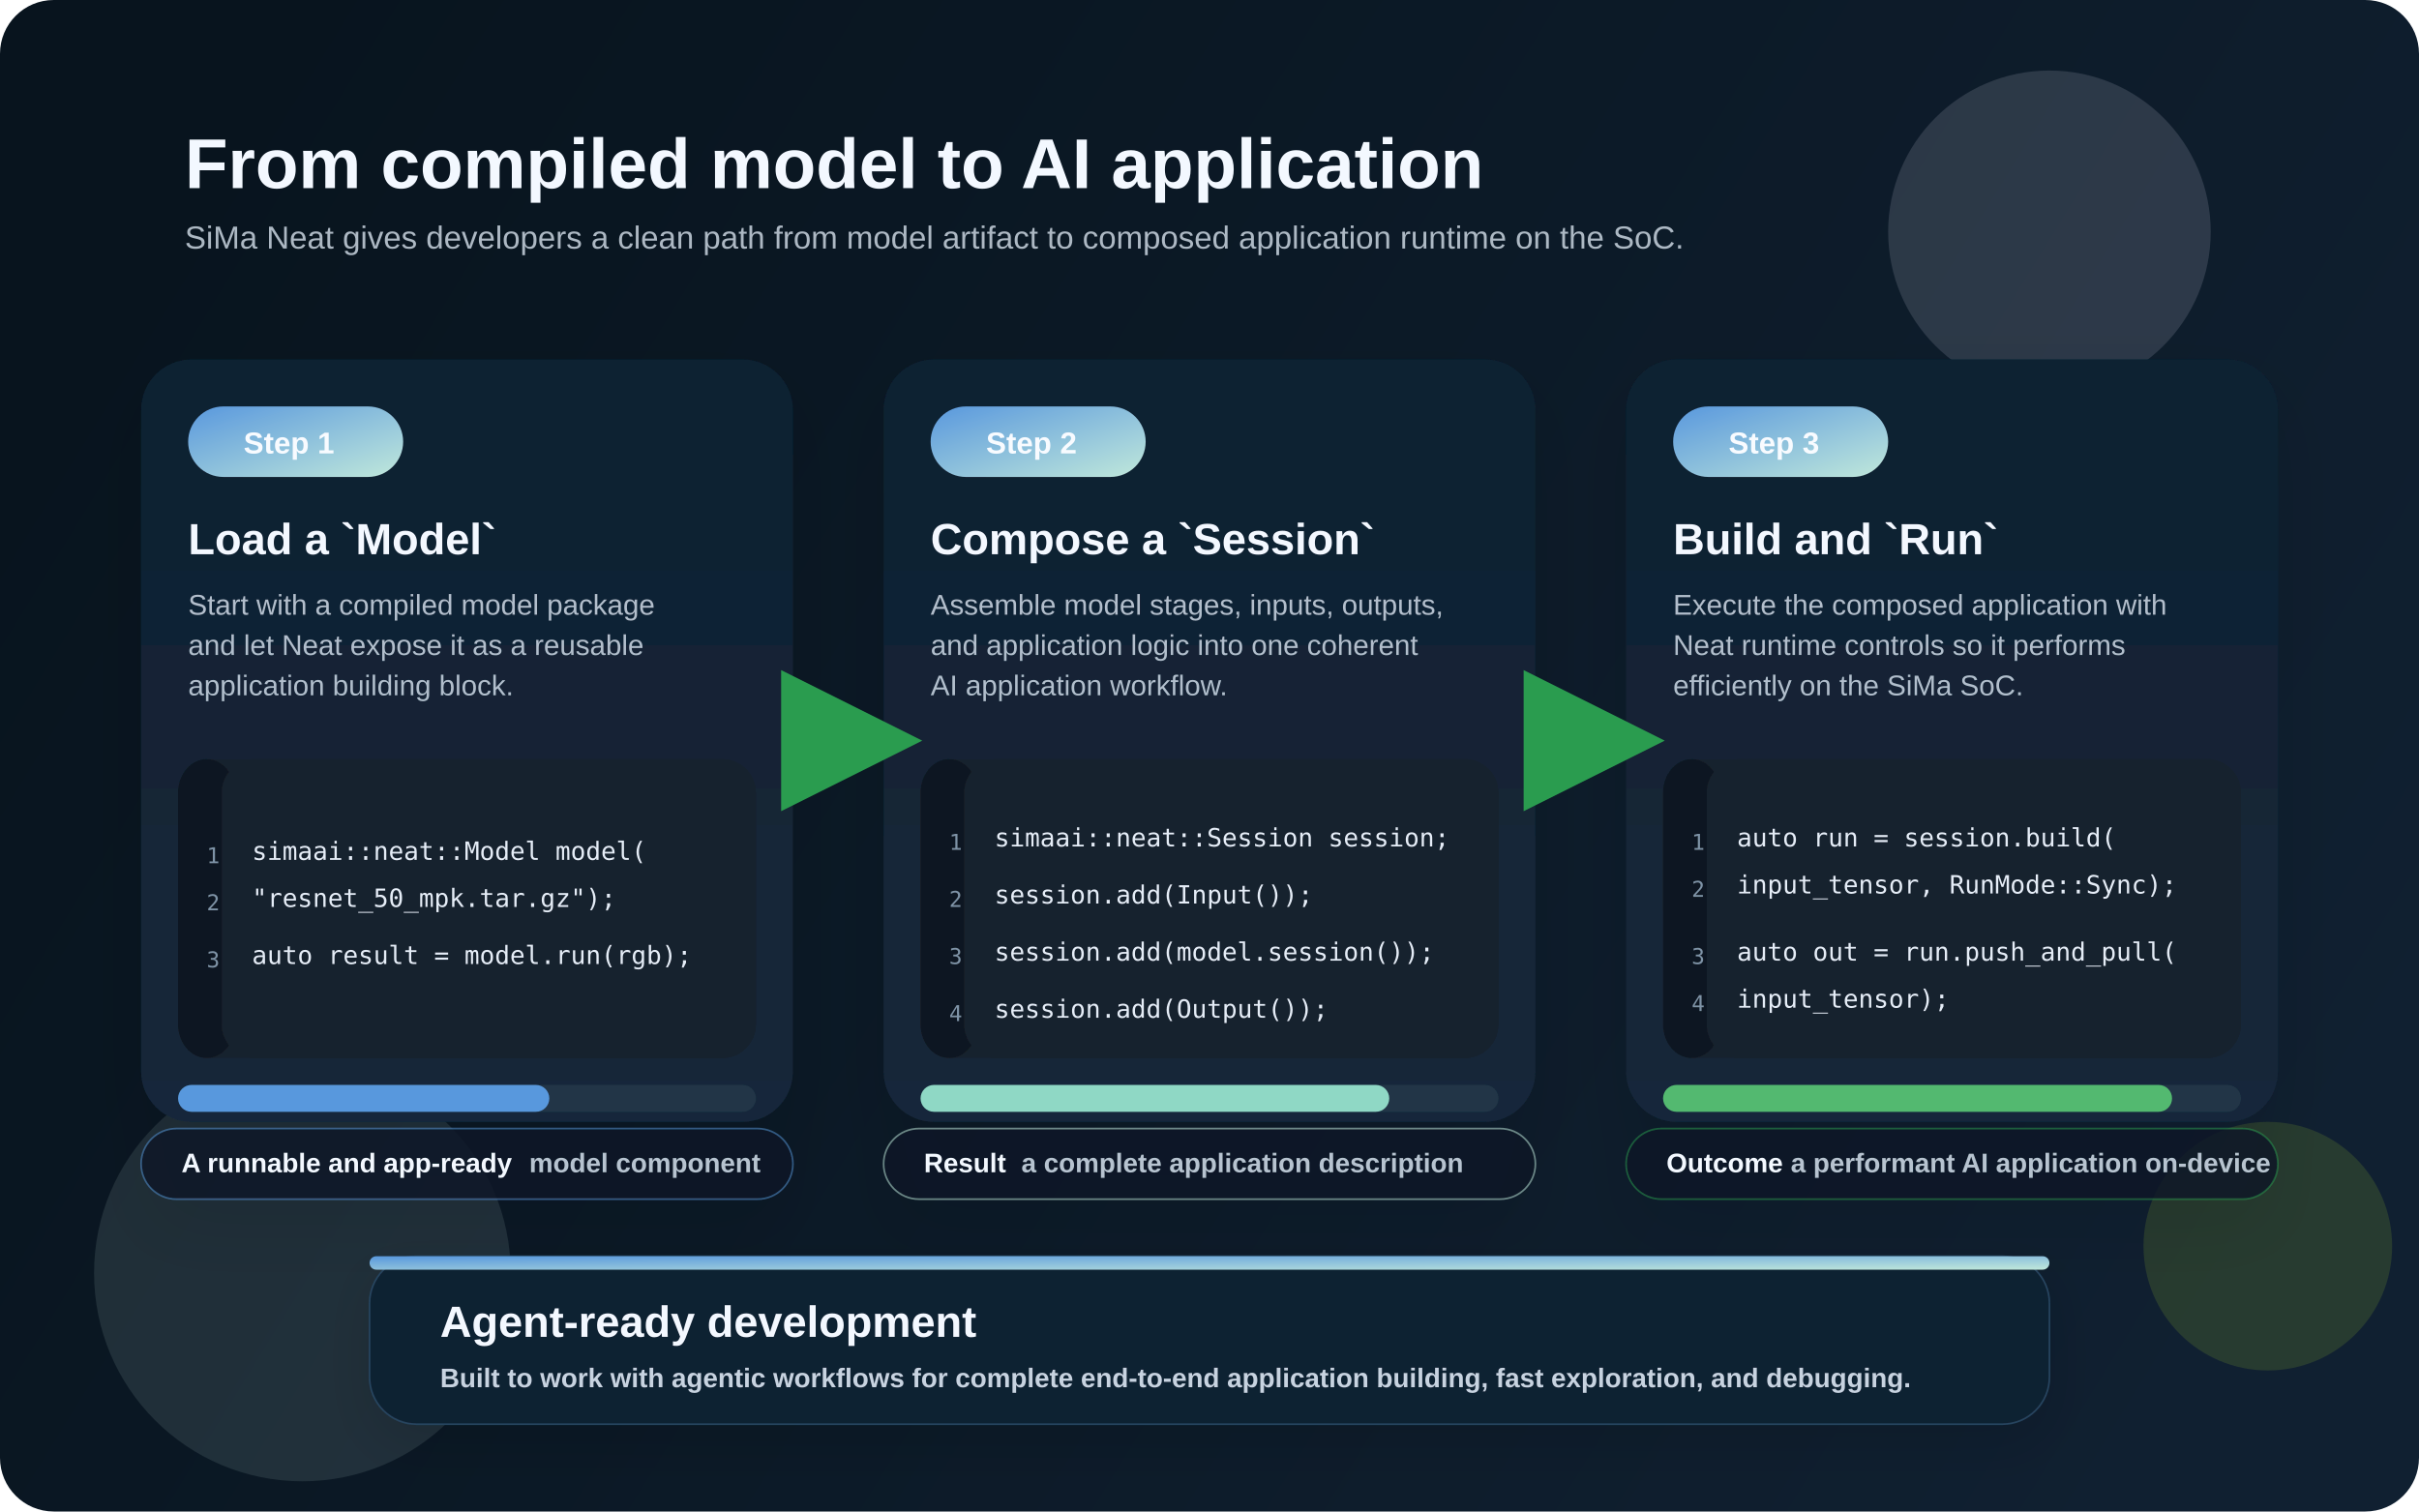
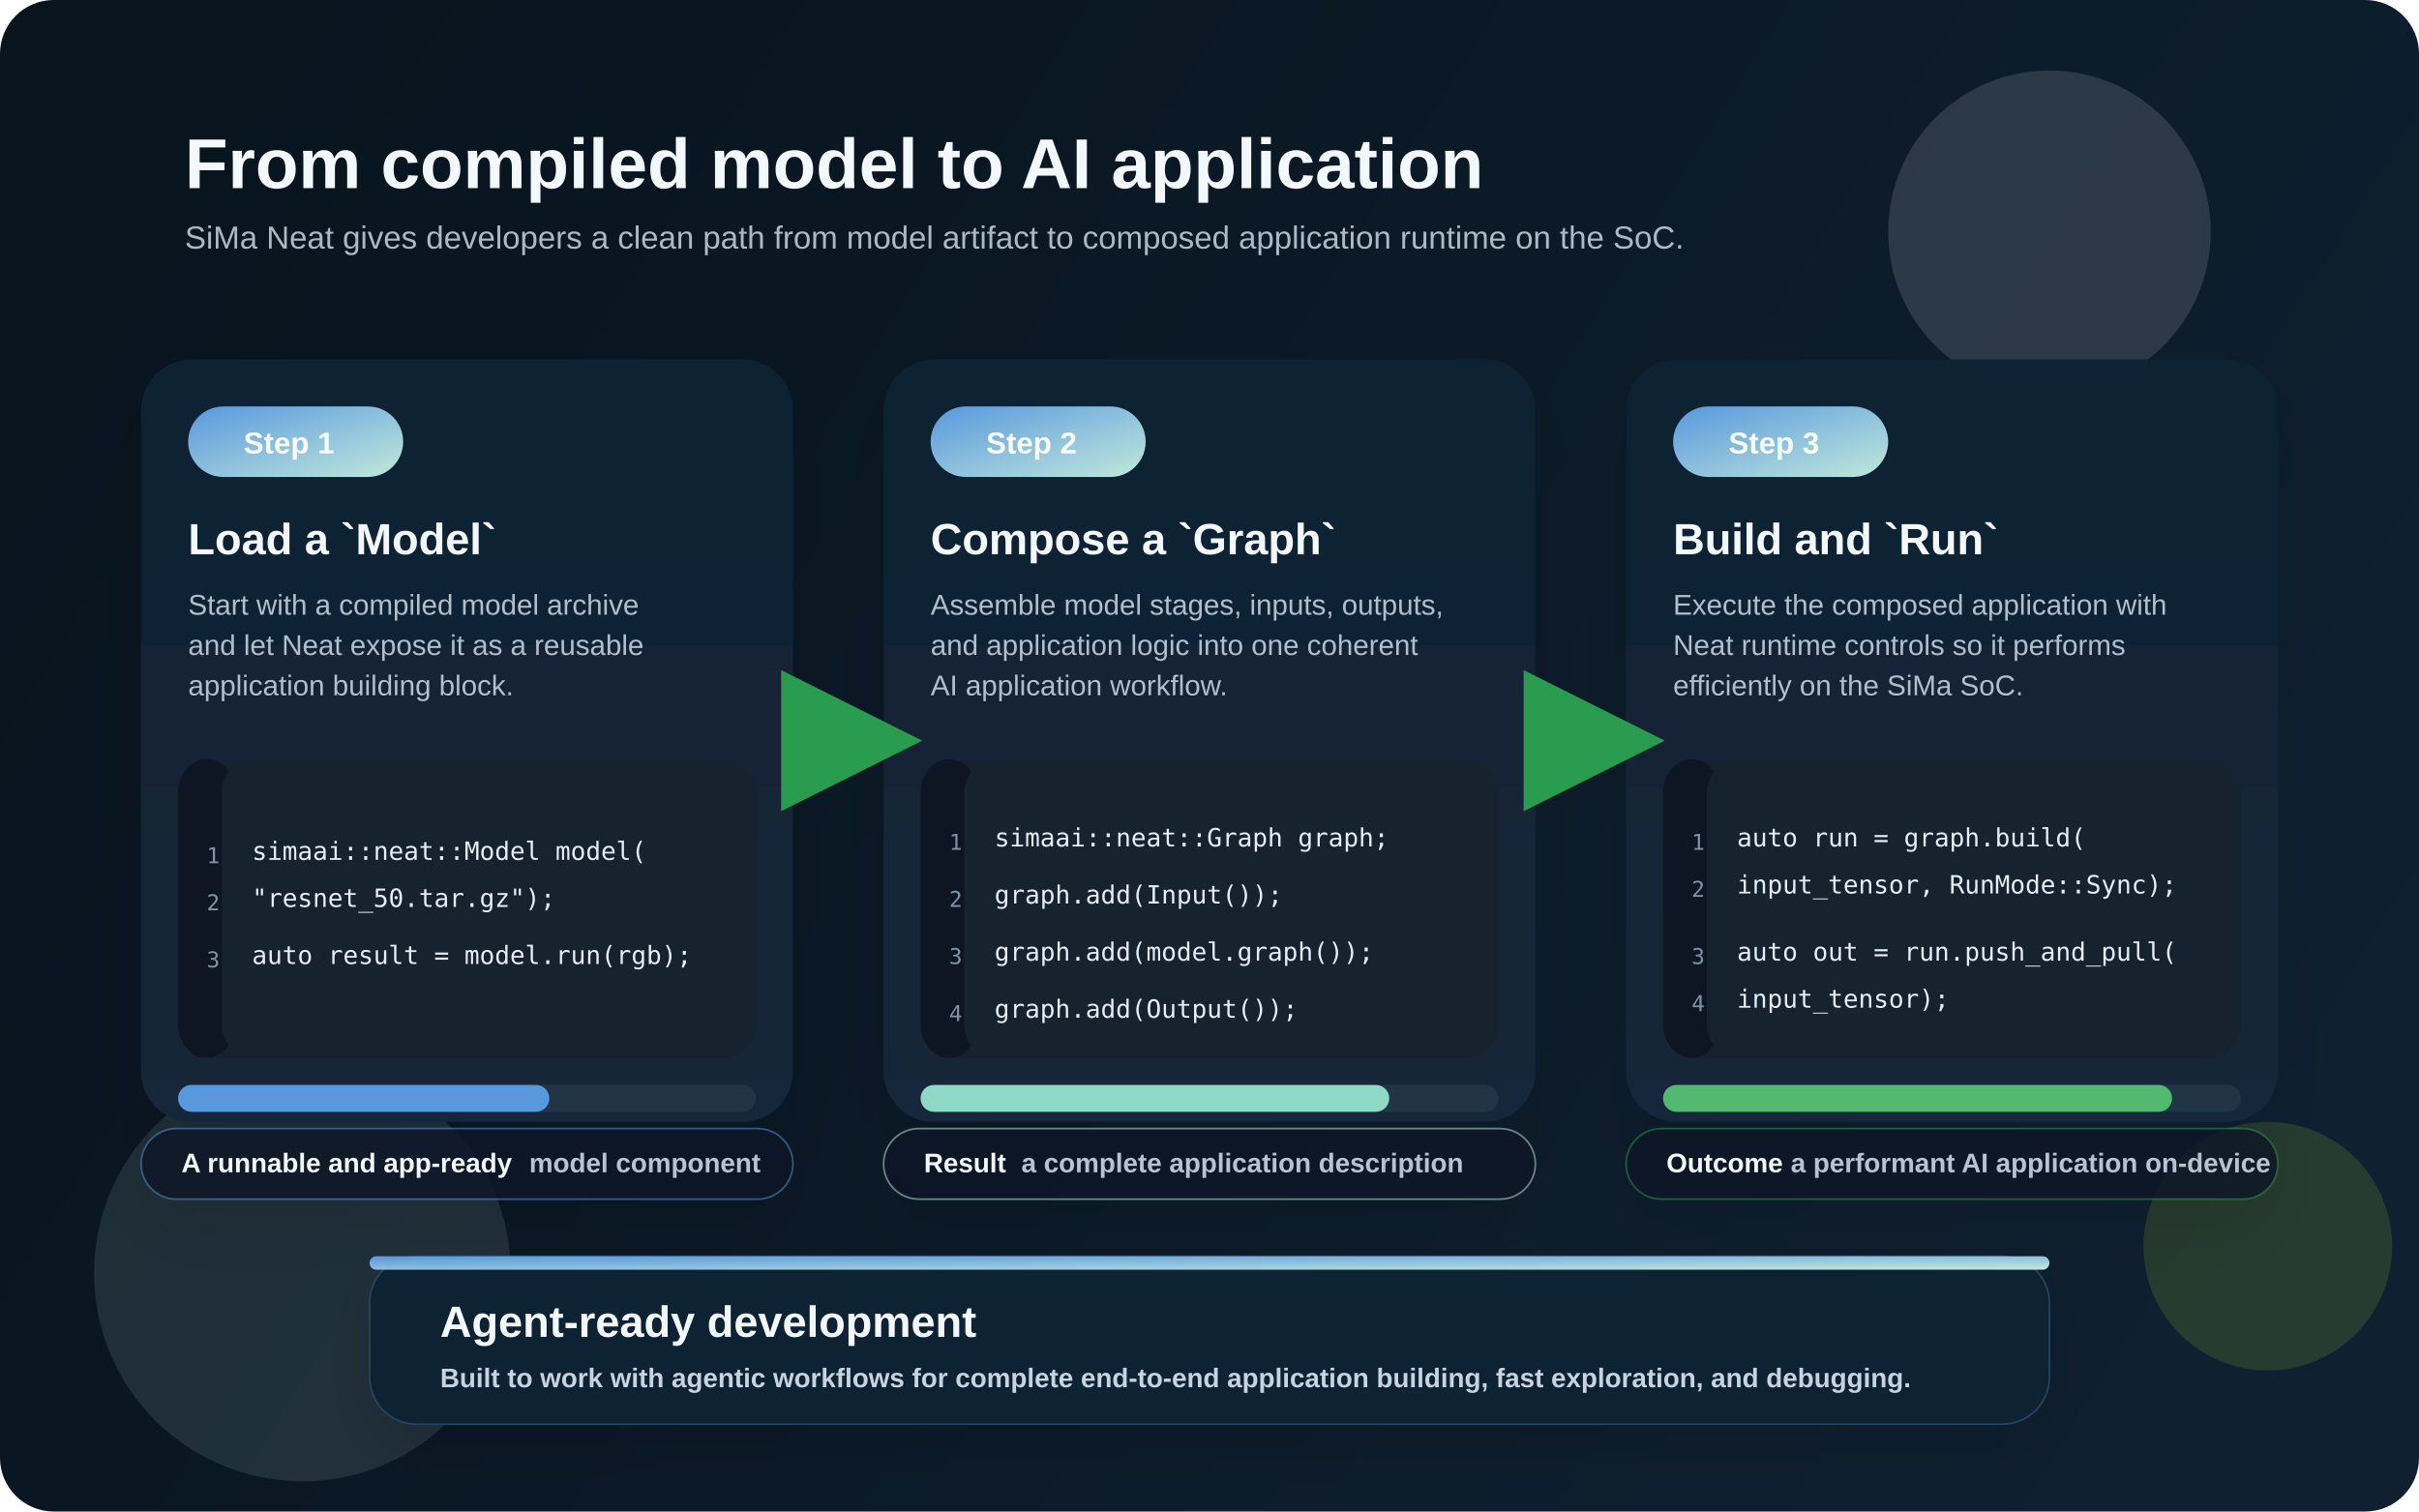
<svg xmlns="http://www.w3.org/2000/svg" width="1440" height="900" viewBox="0 0 1440 900" fill="none" role="img" aria-labelledby="title desc">
  <defs>
    <linearGradient id="bg" x1="120" y1="80" x2="1320" y2="820" gradientUnits="userSpaceOnUse">
      <stop offset="0" stop-color="#08141E" />
      <stop offset="1" stop-color="#102031" />
    </linearGradient>
    <linearGradient id="panel" x1="0" y1="0" x2="0" y2="1">
      <stop offset="0" stop-color="#102031" />
      <stop offset="1" stop-color="#14283A" />
    </linearGradient>
    <linearGradient id="accent" x1="0" y1="0" x2="1" y2="1">
      <stop offset="0" stop-color="#5998DD" />
      <stop offset="1" stop-color="#C0E8DB" />
    </linearGradient>
    <filter id="shadow" x="-8%" y="-24%" width="116%" height="170%" filterUnits="objectBoundingBox" color-interpolation-filters="sRGB">
      <feDropShadow dx="0" dy="12" stdDeviation="16" flood-color="#010F0E" flood-opacity="0.12" />
    </filter>
    <filter id="cardShadow" x="-8%" y="-8%" width="116%" height="124%" filterUnits="objectBoundingBox" color-interpolation-filters="sRGB">
      <feDropShadow dx="0" dy="18" stdDeviation="22" flood-color="#010F0E" flood-opacity="0.1" />
    </filter>
    <marker id="arrow" markerWidth="14" markerHeight="14" refX="10" refY="7" orient="auto" markerUnits="strokeWidth">
      <path d="M0 0L14 7L0 14V0Z" fill="#2A9C4F" />
    </marker>
    <style>
      .sans { font-family: "Avenir Next", "Segoe UI", Arial, sans-serif; }
      .mono { font-family: "SFMono-Regular", "Menlo", "Consolas", monospace; }
      .title { font-size: 42px; font-weight: 700; fill: #F3F8FF; }
      .subtitle { font-size: 19px; font-weight: 500; fill: #D1DCE7; opacity: 0.82; }
      .step { font-size: 18px; font-weight: 700; fill: #F8FBFF; }
      .cardTitle { font-size: 26px; font-weight: 700; fill: #F3F8FF; }
      .cardBody { font-size: 17px; font-weight: 500; fill: #C7D3E0; opacity: 0.88; }
      .code { font-size: 15px; font-weight: 500; fill: #E5EDF7; }
      .codeLineNo { font-size: 13px; font-weight: 500; fill: #7E93A7; }
      .codeTab { font-size: 12px; font-weight: 600; fill: #AEB9C5; }
      .footer { font-size: 16px; font-weight: 600; fill: #D5E2EE; opacity: 0.84; }
      .footerStrong { font-size: 16px; font-weight: 700; fill: #F3F8FF; }
    </style>
  </defs>
  <rect x="0" y="0" width="1440" height="900" rx="32" fill="url(#bg)" />
  <circle cx="1220" cy="138" r="96" fill="#D1CEE6" fill-opacity="0.16" />
  <circle cx="180" cy="758" r="124" fill="#C0E8DB" fill-opacity="0.12" />
  <circle cx="1350" cy="742" r="74" fill="#A4CC2D" fill-opacity="0.16" />
  <text x="110" y="112" class="sans title">From compiled model to AI application</text>
  <text x="110" y="148" class="sans subtitle">SiMa Neat gives developers a clean path from model artifact to composed application runtime on the SoC.</text>
  <g filter="url(#cardShadow)">
    <rect x="84" y="214" width="388" height="454" rx="30" fill="url(#panel)" />
    <rect x="112" y="242" width="128" height="42" rx="21" fill="url(#accent)" />
    <text x="145" y="270" class="sans step">Step 1</text>
    <text x="112" y="330" class="sans cardTitle">Load a `Model`</text>
-     <text x="112" y="366" class="sans cardBody">Start with a compiled model package</text>
+     <text x="112" y="366" class="sans cardBody">Start with a compiled model archive</text>
    <text x="112" y="390" class="sans cardBody">and let Neat expose it as a reusable</text>
    <text x="112" y="414" class="sans cardBody">application building block.</text>
    <rect x="106" y="452" width="344" height="178" rx="20" fill="#17212D" />
    <rect x="106" y="452" width="34" height="178" rx="20" fill="#101821" />
    <rect x="132" y="452" width="318" height="178" rx="20" fill="#17212D" />
    <text x="123" y="514" class="mono codeLineNo">1</text>
    <text x="123" y="542" class="mono codeLineNo">2</text>
    <text x="123" y="576" class="mono codeLineNo">3</text>
    <text x="150" y="512" class="mono code">
      <tspan x="150" y="512">simaai::neat::Model model(</tspan>
-       <tspan x="150" y="540">  "resnet_50_mpk.tar.gz");</tspan>
+       <tspan x="150" y="540">  "resnet_50.tar.gz");</tspan>
      <tspan x="150" y="574">auto result = model.run(rgb);</tspan>
    </text>
    <rect x="106" y="646" width="344" height="16" rx="8" fill="#223547" />
    <rect x="106" y="646" width="221" height="16" rx="8" fill="#5998DD" />
    <rect x="84" y="672" width="388" height="42" rx="21" fill="#0E1A27" fill-opacity="0.82" stroke="#5998DD" stroke-opacity="0.5" />
    <text x="108" y="698" class="sans footerStrong">A runnable and app-ready</text>
    <text x="315" y="698" class="sans footer">model component</text>
  </g>
  <g filter="url(#cardShadow)">
    <rect x="526" y="214" width="388" height="454" rx="30" fill="url(#panel)" />
    <rect x="554" y="242" width="128" height="42" rx="21" fill="url(#accent)" />
    <text x="587" y="270" class="sans step">Step 2</text>
-     <text x="554" y="330" class="sans cardTitle">Compose a `Session`</text>
+     <text x="554" y="330" class="sans cardTitle">Compose a `Graph`</text>
    <text x="554" y="366" class="sans cardBody">Assemble model stages, inputs, outputs,</text>
    <text x="554" y="390" class="sans cardBody">and application logic into one coherent</text>
    <text x="554" y="414" class="sans cardBody">AI application workflow.</text>
    <rect x="548" y="452" width="344" height="178" rx="20" fill="#17212D" />
    <rect x="548" y="452" width="34" height="178" rx="20" fill="#101821" />
    <rect x="574" y="452" width="318" height="178" rx="20" fill="#17212D" />
    <text x="565" y="506" class="mono codeLineNo">1</text>
    <text x="565" y="540" class="mono codeLineNo">2</text>
    <text x="565" y="574" class="mono codeLineNo">3</text>
    <text x="565" y="608" class="mono codeLineNo">4</text>
    <text x="592" y="504" class="mono code">
-       <tspan x="592" y="504">simaai::neat::Session session;</tspan>
-       <tspan x="592" y="538">session.add(Input());</tspan>
-       <tspan x="592" y="572">session.add(model.session());</tspan>
-       <tspan x="592" y="606">session.add(Output());</tspan>
+       <tspan x="592" y="504">simaai::neat::Graph graph;</tspan>
+       <tspan x="592" y="538">graph.add(Input());</tspan>
+       <tspan x="592" y="572">graph.add(model.graph());</tspan>
+       <tspan x="592" y="606">graph.add(Output());</tspan>
    </text>
    <rect x="548" y="646" width="344" height="16" rx="8" fill="#223547" />
    <rect x="548" y="646" width="279" height="16" rx="8" fill="#8FD8C5" />
    <rect x="526" y="672" width="388" height="42" rx="21" fill="#0E1A27" fill-opacity="0.82" stroke="#C0E8DB" stroke-opacity="0.52" />
    <text x="550" y="698" class="sans footerStrong">Result</text>
    <text x="608" y="698" class="sans footer">a complete application description</text>
  </g>
  <g filter="url(#cardShadow)">
    <rect x="968" y="214" width="388" height="454" rx="30" fill="url(#panel)" />
    <rect x="996" y="242" width="128" height="42" rx="21" fill="url(#accent)" />
    <text x="1029" y="270" class="sans step">Step 3</text>
    <text x="996" y="330" class="sans cardTitle">Build and `Run`</text>
    <text x="996" y="366" class="sans cardBody">Execute the composed application with</text>
    <text x="996" y="390" class="sans cardBody">Neat runtime controls so it performs</text>
    <text x="996" y="414" class="sans cardBody">efficiently on the SiMa SoC.</text>
    <rect x="990" y="452" width="344" height="178" rx="20" fill="#17212D" />
    <rect x="990" y="452" width="34" height="178" rx="20" fill="#101821" />
    <rect x="1016" y="452" width="318" height="178" rx="20" fill="#17212D" />
    <text x="1007" y="506" class="mono codeLineNo">1</text>
    <text x="1007" y="534" class="mono codeLineNo">2</text>
    <text x="1007" y="574" class="mono codeLineNo">3</text>
    <text x="1007" y="602" class="mono codeLineNo">4</text>
    <text x="1034" y="504" class="mono code">
-       <tspan x="1034" y="504">auto run = session.build(</tspan>
+       <tspan x="1034" y="504">auto run = graph.build(</tspan>
      <tspan x="1034" y="532">  input_tensor, RunMode::Sync);</tspan>
      <tspan x="1034" y="572">auto out = run.push_and_pull(</tspan>
      <tspan x="1034" y="600">  input_tensor);</tspan>
    </text>
    <rect x="990" y="646" width="344" height="16" rx="8" fill="#223547" />
    <rect x="990" y="646" width="303" height="16" rx="8" fill="#52B96F" />
    <rect x="968" y="672" width="388" height="42" rx="21" fill="#0E1A27" fill-opacity="0.82" stroke="#2A9C4F" stroke-opacity="0.5" />
    <text x="992" y="698" class="sans footerStrong">Outcome</text>
    <text x="1066" y="698" class="sans footer">a performant AI application on-device</text>
  </g>
  <line x1="473" y1="441" x2="525" y2="441" stroke="#2A9C4F" stroke-width="6" stroke-linecap="round" marker-end="url(#arrow)" />
  <line x1="915" y1="441" x2="967" y2="441" stroke="#2A9C4F" stroke-width="6" stroke-linecap="round" marker-end="url(#arrow)" />
  <g filter="url(#shadow)">
    <rect x="220" y="748" width="1000" height="100" rx="28" fill="#102031" stroke="#27445E" />
    <rect x="220" y="748" width="1000" height="8" rx="4" fill="url(#accent)" />
    <text x="262" y="796" class="sans" font-size="26" font-weight="700" fill="#F3F8FF">Agent-ready development</text>
    <text x="262" y="826" class="sans" font-size="16" font-weight="600" fill="#C7D3E0">Built to work with agentic workflows for complete end-to-end application building, fast exploration, and debugging.</text>
  </g>
</svg>
